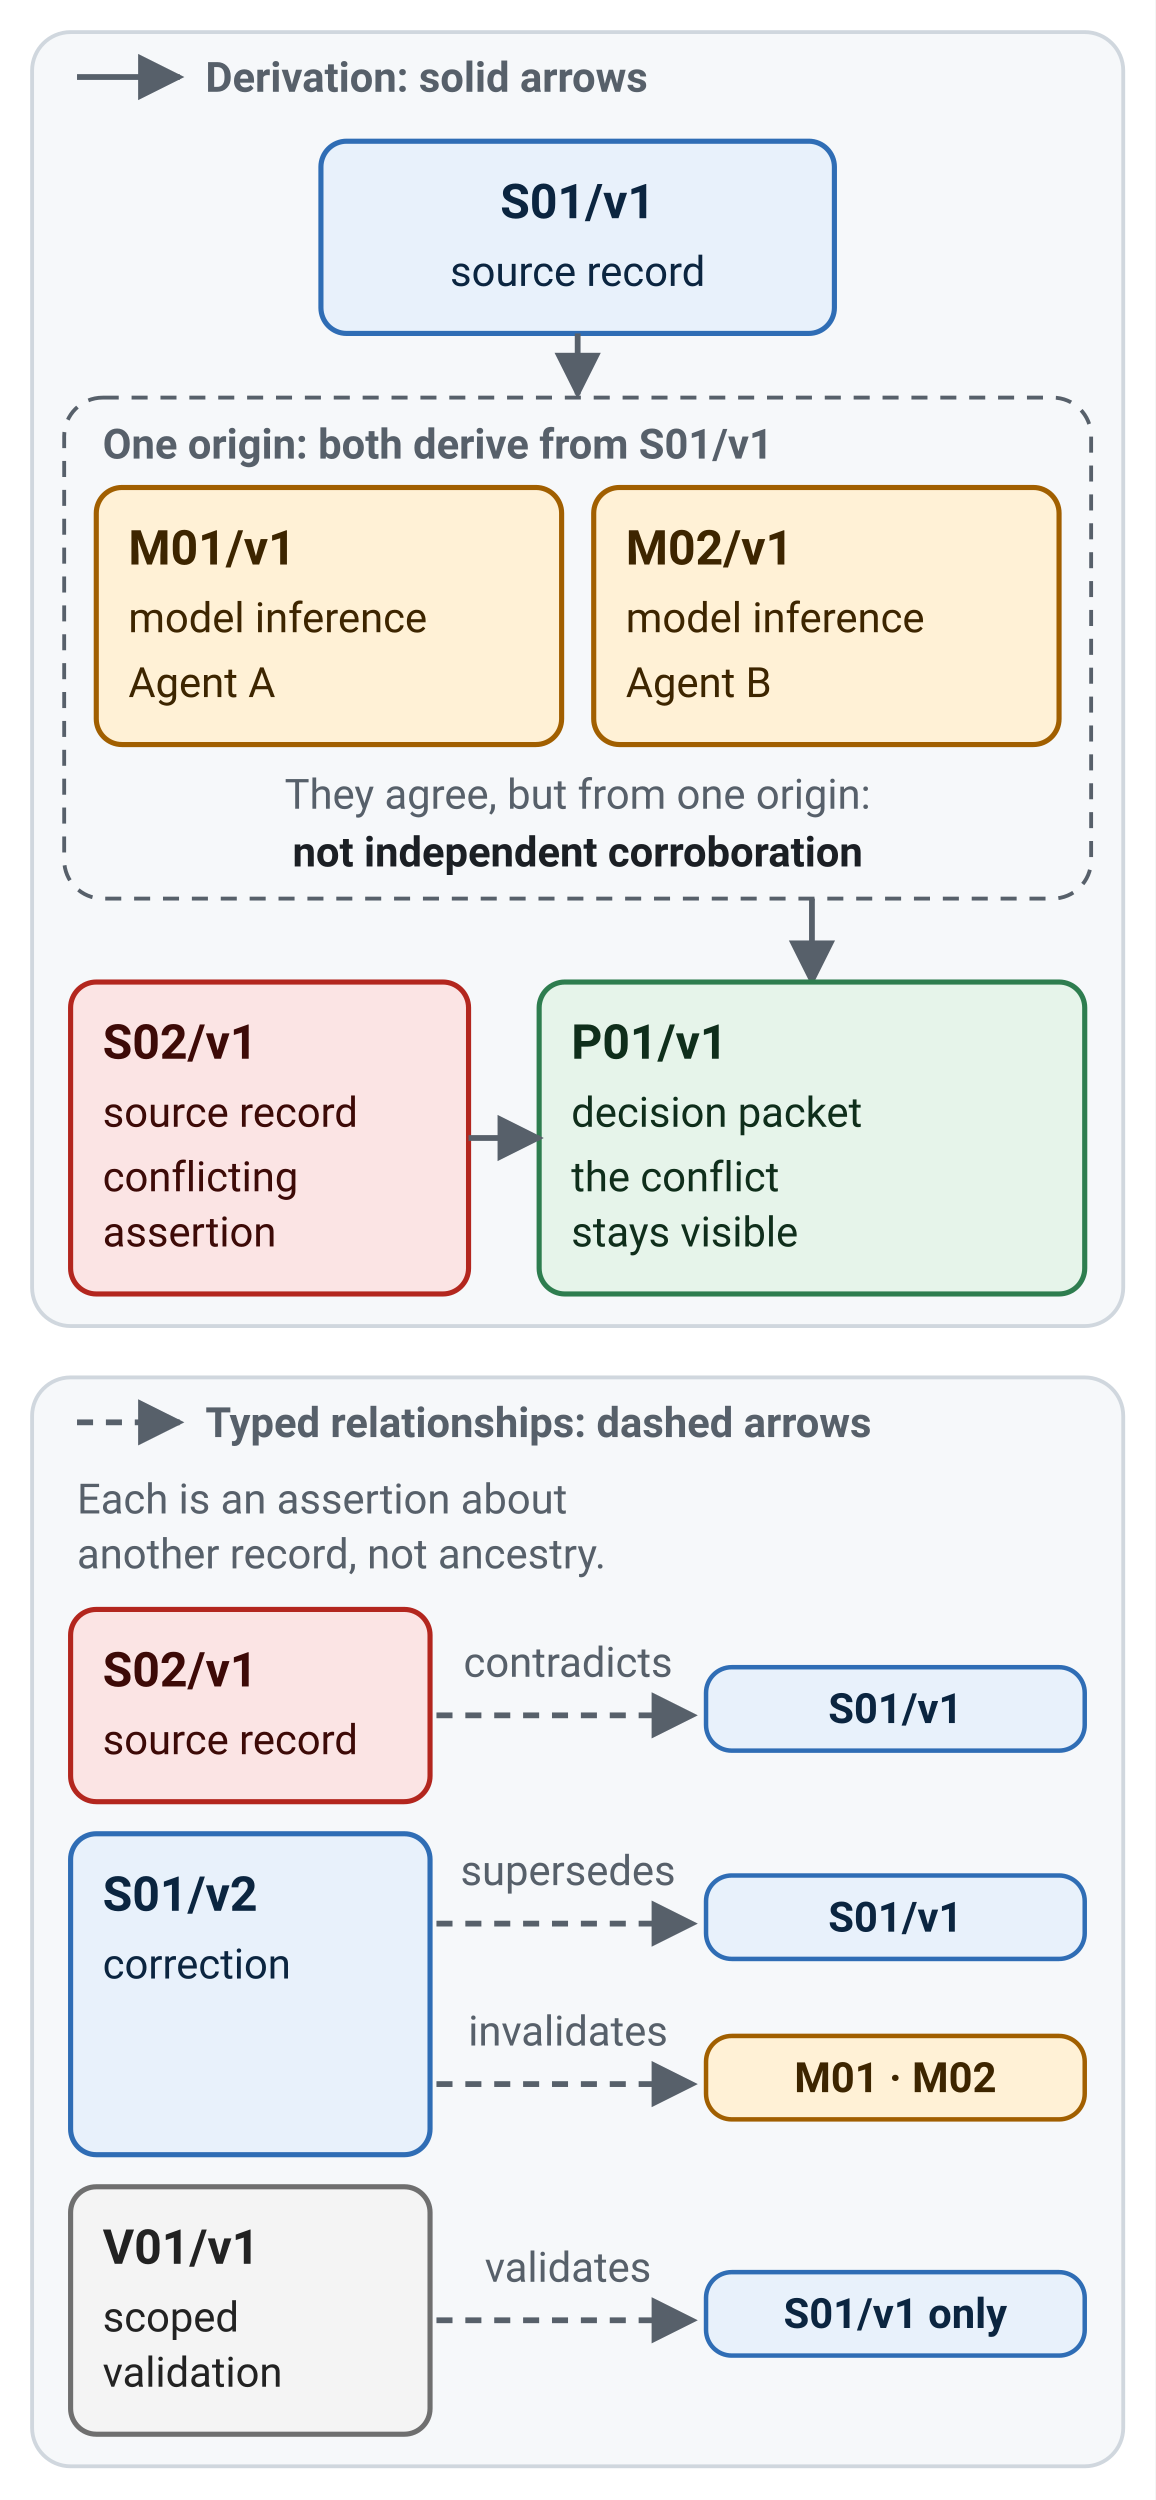
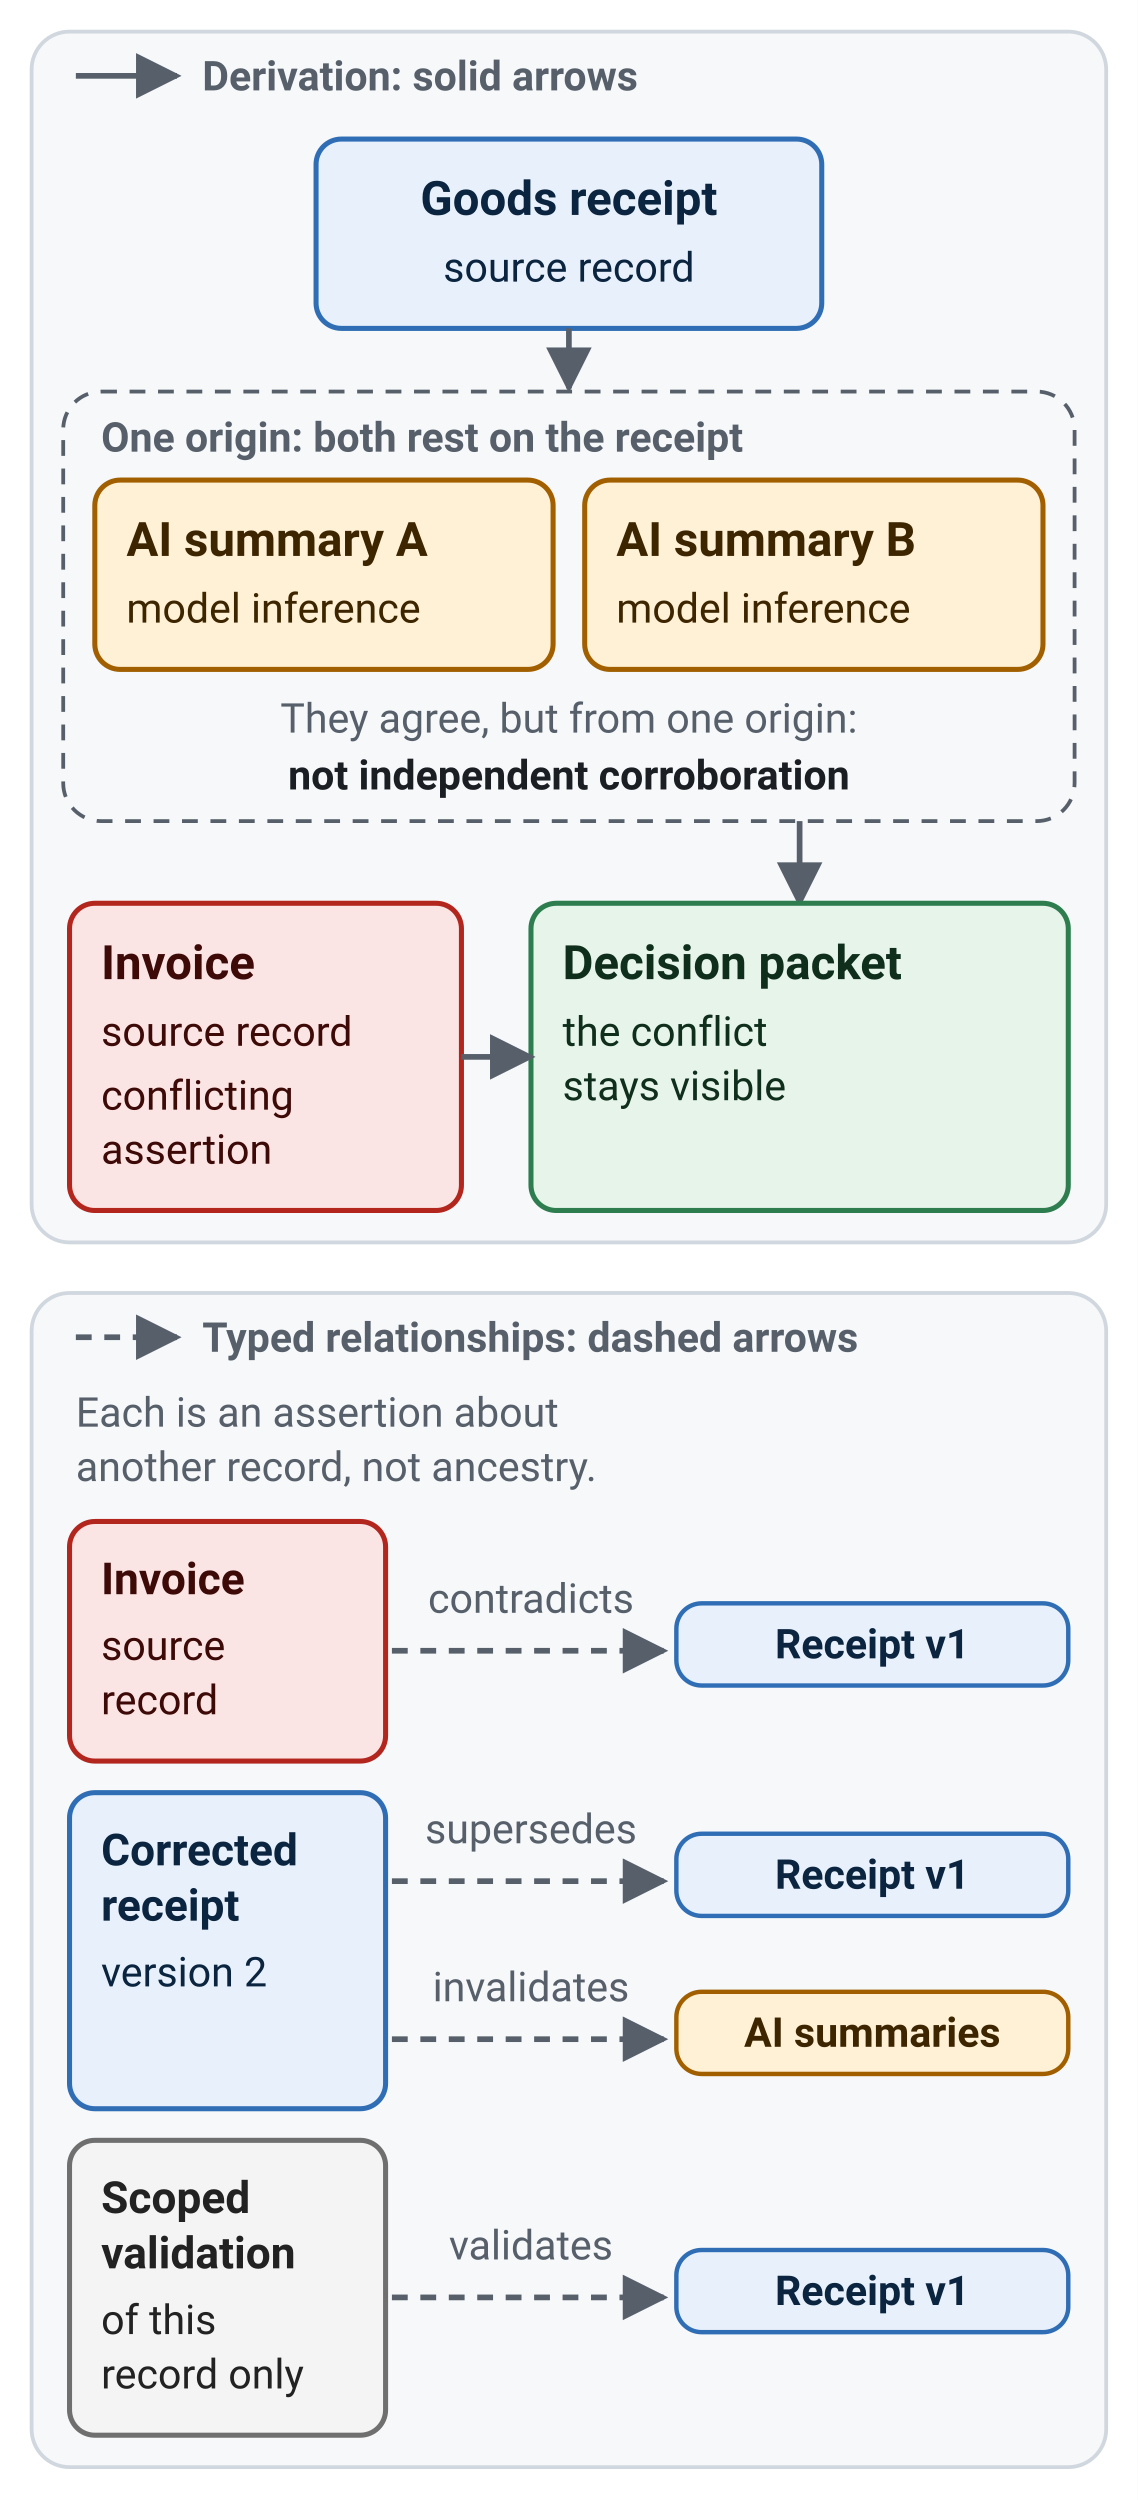
- <svg xmlns="http://www.w3.org/2000/svg" viewBox="0 0 360 779" width="360" height="779" role="img" aria-labelledby="t d" font-family="-apple-system, 'Segoe UI', Roboto, Helvetica, Arial, sans-serif">
+ <svg xmlns="http://www.w3.org/2000/svg" viewBox="0 0 360 791" width="360" height="791" role="img" aria-labelledby="t d" font-family="-apple-system, 'Segoe UI', Roboto, Helvetica, Arial, sans-serif">
  <defs>
    <marker id="arr" viewBox="0 0 10 10" refX="9" refY="5" markerWidth="8" markerHeight="8" orient="auto-start-reverse">
      <path d="M0 0 L10 5 L0 10 z" fill="#57606a" />
    </marker>
    <marker id="arrs" viewBox="0 0 10 10" refX="9" refY="5" markerWidth="5.5" markerHeight="5.5" orient="auto-start-reverse">
      <path d="M0 0 L10 5 L0 10 z" fill="#57606a" />
    </marker>
  </defs>
-   <rect width="360" height="779" fill="#ffffff" />
-   <rect x="10.0" y="10.0" width="340.0" height="403.2" rx="12" fill="#f6f8fa" stroke="#d0d7de" stroke-width="1.2" />
+   <rect width="360" height="791" fill="#ffffff" />
+   <rect x="10.0" y="10.0" width="340.0" height="383.1" rx="12" fill="#f6f8fa" stroke="#d0d7de" stroke-width="1.2" />
  <path d="M24.0 24.0 L56.0 24.0" fill="none" stroke="#57606a" stroke-width="1.8" marker-end="url(#arr)" />
  <text x="64.0" y="28.6" font-size="13" text-anchor="start" font-weight="700" fill="#57606a">Derivation: solid arrows</text>
  <rect x="100.0" y="44.0" width="160.0" height="59.9" rx="8" fill="#E8F1FB" stroke="#2F6DB5" stroke-width="1.6" />
-   <text x="180.0" y="68.0" font-size="15" text-anchor="middle" font-weight="700" fill="#0B2540">S01/v1</text>
+   <text x="180.0" y="68.0" font-size="15" text-anchor="middle" font-weight="700" fill="#0B2540">Goods receipt</text>
  <text x="180.0" y="89.1" font-size="13" text-anchor="middle" fill="#0B2540">source record</text>
  <path d="M180.0 103.9 L180.0 122.9" fill="none" stroke="#57606a" stroke-width="1.8" marker-end="url(#arr)" />
-   <rect x="20.0" y="123.9" width="320.0" height="156.1" rx="12" fill="#f6f8fa" stroke="#57606a" stroke-width="1.2" stroke-dasharray="5 4" />
-   <text x="32.0" y="142.9" font-size="13" text-anchor="start" font-weight="700" fill="#57606a">One origin: both derive from S01/v1</text>
-   <rect x="30.0" y="151.9" width="145.0" height="80.1" rx="8" fill="#FFF1D6" stroke="#A15F00" stroke-width="1.6" />
-   <text x="40.0" y="175.9" font-size="15" text-anchor="start" font-weight="700" fill="#3D2500">M01/v1</text>
+   <rect x="20.0" y="123.9" width="320.0" height="135.9" rx="12" fill="#f6f8fa" stroke="#57606a" stroke-width="1.2" stroke-dasharray="5 4" />
+   <text x="32.0" y="142.9" font-size="13" text-anchor="start" font-weight="700" fill="#57606a">One origin: both rest on the receipt</text>
+   <rect x="30.0" y="151.9" width="145.0" height="59.9" rx="8" fill="#FFF1D6" stroke="#A15F00" stroke-width="1.6" />
+   <text x="40.0" y="175.9" font-size="15" text-anchor="start" font-weight="700" fill="#3D2500">AI summary A</text>
  <text x="40.0" y="197.0" font-size="13" text-anchor="start" fill="#3D2500">model inference</text>
-   <text x="40.0" y="217.2" font-size="13" text-anchor="start" fill="#3D2500">Agent A</text>
-   <rect x="185.0" y="151.9" width="145.0" height="80.1" rx="8" fill="#FFF1D6" stroke="#A15F00" stroke-width="1.6" />
-   <text x="195.0" y="175.9" font-size="15" text-anchor="start" font-weight="700" fill="#3D2500">M02/v1</text>
+   <rect x="185.0" y="151.9" width="145.0" height="59.9" rx="8" fill="#FFF1D6" stroke="#A15F00" stroke-width="1.6" />
+   <text x="195.0" y="175.9" font-size="15" text-anchor="start" font-weight="700" fill="#3D2500">AI summary B</text>
  <text x="195.0" y="197.0" font-size="13" text-anchor="start" fill="#3D2500">model inference</text>
-   <text x="195.0" y="217.2" font-size="13" text-anchor="start" fill="#3D2500">Agent B</text>
-   <text x="180.0" y="252.0" font-size="13" text-anchor="middle" fill="#57606a">They agree, but from one origin:</text>
-   <text x="180.0" y="270.0" font-size="13" text-anchor="middle" font-weight="700" fill="#1b1f24">not independent corroboration</text>
-   <path d="M253.0 280.0 L253.0 306.0" fill="none" stroke="#57606a" stroke-width="1.8" marker-end="url(#arr)" />
-   <rect x="22.0" y="306.0" width="124.0" height="97.2" rx="8" fill="#FBE4E4" stroke="#B3261E" stroke-width="1.6" />
-   <text x="32.0" y="329.9" font-size="15" text-anchor="start" font-weight="700" fill="#3D0A07">S02/v1</text>
-   <text x="32.0" y="351.1" font-size="13" text-anchor="start" fill="#3D0A07">source record</text>
-   <text x="32.0" y="371.2" font-size="13" text-anchor="start" fill="#3D0A07">conflicting</text>
-   <text x="32.0" y="388.4" font-size="13" text-anchor="start" fill="#3D0A07">assertion</text>
-   <rect x="168.0" y="306.0" width="170.0" height="97.2" rx="8" fill="#E6F4EA" stroke="#2E7D4F" stroke-width="1.6" />
-   <text x="178.0" y="329.9" font-size="15" text-anchor="start" font-weight="700" fill="#0F2E1B">P01/v1</text>
-   <text x="178.0" y="351.1" font-size="13" text-anchor="start" fill="#0F2E1B">decision packet</text>
-   <text x="178.0" y="371.2" font-size="13" text-anchor="start" fill="#0F2E1B">the conflict</text>
-   <text x="178.0" y="388.4" font-size="13" text-anchor="start" fill="#0F2E1B">stays visible</text>
-   <path d="M146.0 354.6 L168.0 354.6" fill="none" stroke="#57606a" stroke-width="1.8" marker-end="url(#arr)" />
-   <rect x="10.0" y="429.2" width="340.0" height="339.3" rx="12" fill="#f6f8fa" stroke="#d0d7de" stroke-width="1.2" />
-   <path d="M24.0 443.2 L56.0 443.2" fill="none" stroke="#57606a" stroke-width="1.8" stroke-dasharray="5 4" marker-end="url(#arr)" />
-   <text x="64.0" y="447.8" font-size="13" text-anchor="start" font-weight="700" fill="#57606a">Typed relationships: dashed arrows</text>
-   <text x="24.0" y="471.6" font-size="13" text-anchor="start" fill="#57606a">Each is an assertion about</text>
-   <text x="24.0" y="488.7" font-size="13" text-anchor="start" fill="#57606a">another record, not ancestry.</text>
-   <rect x="22.0" y="501.5" width="112.0" height="59.9" rx="8" fill="#FBE4E4" stroke="#B3261E" stroke-width="1.6" />
-   <text x="32.0" y="525.5" font-size="15" text-anchor="start" font-weight="700" fill="#3D0A07">S02/v1</text>
-   <text x="32.0" y="546.6" font-size="13" text-anchor="start" fill="#3D0A07">source record</text>
-   <path d="M136.0 534.5 L216.0 534.5" fill="none" stroke="#57606a" stroke-width="1.8" stroke-dasharray="5 4" marker-end="url(#arr)" />
-   <text x="177.0" y="522.5" font-size="13" text-anchor="middle" fill="#57606a">contradicts</text>
-   <rect x="220.0" y="519.5" width="118.0" height="26.0" rx="8" fill="#E8F1FB" stroke="#2F6DB5" stroke-width="1.4" />
-   <text x="279.0" y="536.9" font-size="13" text-anchor="middle" font-weight="700" fill="#0B2540">S01/v1</text>
-   <rect x="22.0" y="571.4" width="112.0" height="100.0" rx="8" fill="#E8F1FB" stroke="#2F6DB5" stroke-width="1.6" />
-   <text x="32.0" y="595.4" font-size="15" text-anchor="start" font-weight="700" fill="#0B2540">S01/v2</text>
-   <text x="32.0" y="616.5" font-size="13" text-anchor="start" fill="#0B2540">correction</text>
-   <path d="M136.0 599.4 L216.0 599.4" fill="none" stroke="#57606a" stroke-width="1.8" stroke-dasharray="5 4" marker-end="url(#arr)" />
-   <text x="177.0" y="587.4" font-size="13" text-anchor="middle" fill="#57606a">supersedes</text>
-   <rect x="220.0" y="584.4" width="118.0" height="26.0" rx="8" fill="#E8F1FB" stroke="#2F6DB5" stroke-width="1.4" />
-   <text x="279.0" y="601.9" font-size="13" text-anchor="middle" font-weight="700" fill="#0B2540">S01/v1</text>
-   <path d="M136.0 649.4 L216.0 649.4" fill="none" stroke="#57606a" stroke-width="1.8" stroke-dasharray="5 4" marker-end="url(#arr)" />
-   <text x="177.0" y="637.4" font-size="13" text-anchor="middle" fill="#57606a">invalidates</text>
-   <rect x="220.0" y="634.4" width="118.0" height="26.0" rx="8" fill="#FFF1D6" stroke="#A15F00" stroke-width="1.4" />
-   <text x="279.0" y="651.9" font-size="13" text-anchor="middle" font-weight="700" fill="#3D2500">M01 · M02</text>
-   <rect x="22.0" y="681.4" width="112.0" height="77.1" rx="8" fill="#F4F4F4" stroke="#6F6F6F" stroke-width="1.6" />
-   <text x="32.0" y="705.4" font-size="15" text-anchor="start" font-weight="700" fill="#222222">V01/v1</text>
-   <text x="32.0" y="726.5" font-size="13" text-anchor="start" fill="#222222">scoped</text>
-   <text x="32.0" y="743.7" font-size="13" text-anchor="start" fill="#222222">validation</text>
-   <path d="M136.0 723.0 L216.0 723.0" fill="none" stroke="#57606a" stroke-width="1.8" stroke-dasharray="5 4" marker-end="url(#arr)" />
-   <text x="177.0" y="711.0" font-size="13" text-anchor="middle" fill="#57606a">validates</text>
-   <rect x="220.0" y="708.0" width="118.0" height="26.0" rx="8" fill="#E8F1FB" stroke="#2F6DB5" stroke-width="1.4" />
-   <text x="279.0" y="725.4" font-size="13" text-anchor="middle" font-weight="700" fill="#0B2540">S01/v1 only</text>
+   <text x="180.0" y="231.8" font-size="13" text-anchor="middle" fill="#57606a">They agree, but from one origin:</text>
+   <text x="180.0" y="249.8" font-size="13" text-anchor="middle" font-weight="700" fill="#1b1f24">not independent corroboration</text>
+   <path d="M253.0 259.8 L253.0 285.8" fill="none" stroke="#57606a" stroke-width="1.8" marker-end="url(#arr)" />
+   <rect x="22.0" y="285.8" width="124.0" height="97.2" rx="8" fill="#FBE4E4" stroke="#B3261E" stroke-width="1.6" />
+   <text x="32.0" y="309.8" font-size="15" text-anchor="start" font-weight="700" fill="#3D0A07">Invoice</text>
+   <text x="32.0" y="330.9" font-size="13" text-anchor="start" fill="#3D0A07">source record</text>
+   <text x="32.0" y="351.1" font-size="13" text-anchor="start" fill="#3D0A07">conflicting</text>
+   <text x="32.0" y="368.2" font-size="13" text-anchor="start" fill="#3D0A07">assertion</text>
+   <rect x="168.0" y="285.8" width="170.0" height="97.2" rx="8" fill="#E6F4EA" stroke="#2E7D4F" stroke-width="1.6" />
+   <text x="178.0" y="309.8" font-size="15" text-anchor="start" font-weight="700" fill="#0F2E1B">Decision packet</text>
+   <text x="178.0" y="330.9" font-size="13" text-anchor="start" fill="#0F2E1B">the conflict</text>
+   <text x="178.0" y="348.1" font-size="13" text-anchor="start" fill="#0F2E1B">stays visible</text>
+   <path d="M146.0 334.4 L168.0 334.4" fill="none" stroke="#57606a" stroke-width="1.8" marker-end="url(#arr)" />
+   <rect x="10.0" y="409.1" width="340.0" height="371.5" rx="12" fill="#f6f8fa" stroke="#d0d7de" stroke-width="1.2" />
+   <path d="M24.0 423.1 L56.0 423.1" fill="none" stroke="#57606a" stroke-width="1.8" stroke-dasharray="5 4" marker-end="url(#arr)" />
+   <text x="64.0" y="427.7" font-size="13" text-anchor="start" font-weight="700" fill="#57606a">Typed relationships: dashed arrows</text>
+   <text x="24.0" y="451.4" font-size="13" text-anchor="start" fill="#57606a">Each is an assertion about</text>
+   <text x="24.0" y="468.6" font-size="13" text-anchor="start" fill="#57606a">another record, not ancestry.</text>
+   <rect x="22.0" y="481.4" width="100.0" height="75.8" rx="8" fill="#FBE4E4" stroke="#B3261E" stroke-width="1.6" />
+   <text x="32.0" y="504.4" font-size="14" text-anchor="start" font-weight="700" fill="#3D0A07">Invoice</text>
+   <text x="32.0" y="525.2" font-size="13" text-anchor="start" fill="#3D0A07">source</text>
+   <text x="32.0" y="542.4" font-size="13" text-anchor="start" fill="#3D0A07">record</text>
+   <path d="M124.0 522.3 L210.0 522.3" fill="none" stroke="#57606a" stroke-width="1.8" stroke-dasharray="5 4" marker-end="url(#arr)" />
+   <text x="168.0" y="510.3" font-size="13" text-anchor="middle" fill="#57606a">contradicts</text>
+   <rect x="214.0" y="507.3" width="124.0" height="26.0" rx="8" fill="#E8F1FB" stroke="#2F6DB5" stroke-width="1.4" />
+   <text x="276.0" y="524.7" font-size="13" text-anchor="middle" font-weight="700" fill="#0B2540">Receipt v1</text>
+   <rect x="22.0" y="567.2" width="100.0" height="100.0" rx="8" fill="#E8F1FB" stroke="#2F6DB5" stroke-width="1.6" />
+   <text x="32.0" y="590.2" font-size="14" text-anchor="start" font-weight="700" fill="#0B2540">Corrected</text>
+   <text x="32.0" y="607.7" font-size="14" text-anchor="start" font-weight="700" fill="#0B2540">receipt</text>
+   <text x="32.0" y="628.5" font-size="13" text-anchor="start" fill="#0B2540">version 2</text>
+   <path d="M124.0 595.2 L210.0 595.2" fill="none" stroke="#57606a" stroke-width="1.8" stroke-dasharray="5 4" marker-end="url(#arr)" />
+   <text x="168.0" y="583.2" font-size="13" text-anchor="middle" fill="#57606a">supersedes</text>
+   <rect x="214.0" y="580.2" width="124.0" height="26.0" rx="8" fill="#E8F1FB" stroke="#2F6DB5" stroke-width="1.4" />
+   <text x="276.0" y="597.6" font-size="13" text-anchor="middle" font-weight="700" fill="#0B2540">Receipt v1</text>
+   <path d="M124.0 645.2 L210.0 645.2" fill="none" stroke="#57606a" stroke-width="1.8" stroke-dasharray="5 4" marker-end="url(#arr)" />
+   <text x="168.0" y="633.2" font-size="13" text-anchor="middle" fill="#57606a">invalidates</text>
+   <rect x="214.0" y="630.2" width="124.0" height="26.0" rx="8" fill="#FFF1D6" stroke="#A15F00" stroke-width="1.4" />
+   <text x="276.0" y="647.6" font-size="13" text-anchor="middle" font-weight="700" fill="#3D2500">AI summaries</text>
+   <rect x="22.0" y="677.2" width="100.0" height="93.3" rx="8" fill="#F4F4F4" stroke="#6F6F6F" stroke-width="1.6" />
+   <text x="32.0" y="700.2" font-size="14" text-anchor="start" font-weight="700" fill="#222222">Scoped</text>
+   <text x="32.0" y="717.7" font-size="14" text-anchor="start" font-weight="700" fill="#222222">validation</text>
+   <text x="32.0" y="738.5" font-size="13" text-anchor="start" fill="#222222">of this</text>
+   <text x="32.0" y="755.7" font-size="13" text-anchor="start" fill="#222222">record only</text>
+   <path d="M124.0 726.9 L210.0 726.9" fill="none" stroke="#57606a" stroke-width="1.8" stroke-dasharray="5 4" marker-end="url(#arr)" />
+   <text x="168.0" y="714.9" font-size="13" text-anchor="middle" fill="#57606a">validates</text>
+   <rect x="214.0" y="711.9" width="124.0" height="26.0" rx="8" fill="#E8F1FB" stroke="#2F6DB5" stroke-width="1.4" />
+   <text x="276.0" y="729.3" font-size="13" text-anchor="middle" font-weight="700" fill="#0B2540">Receipt v1</text>
</svg>
